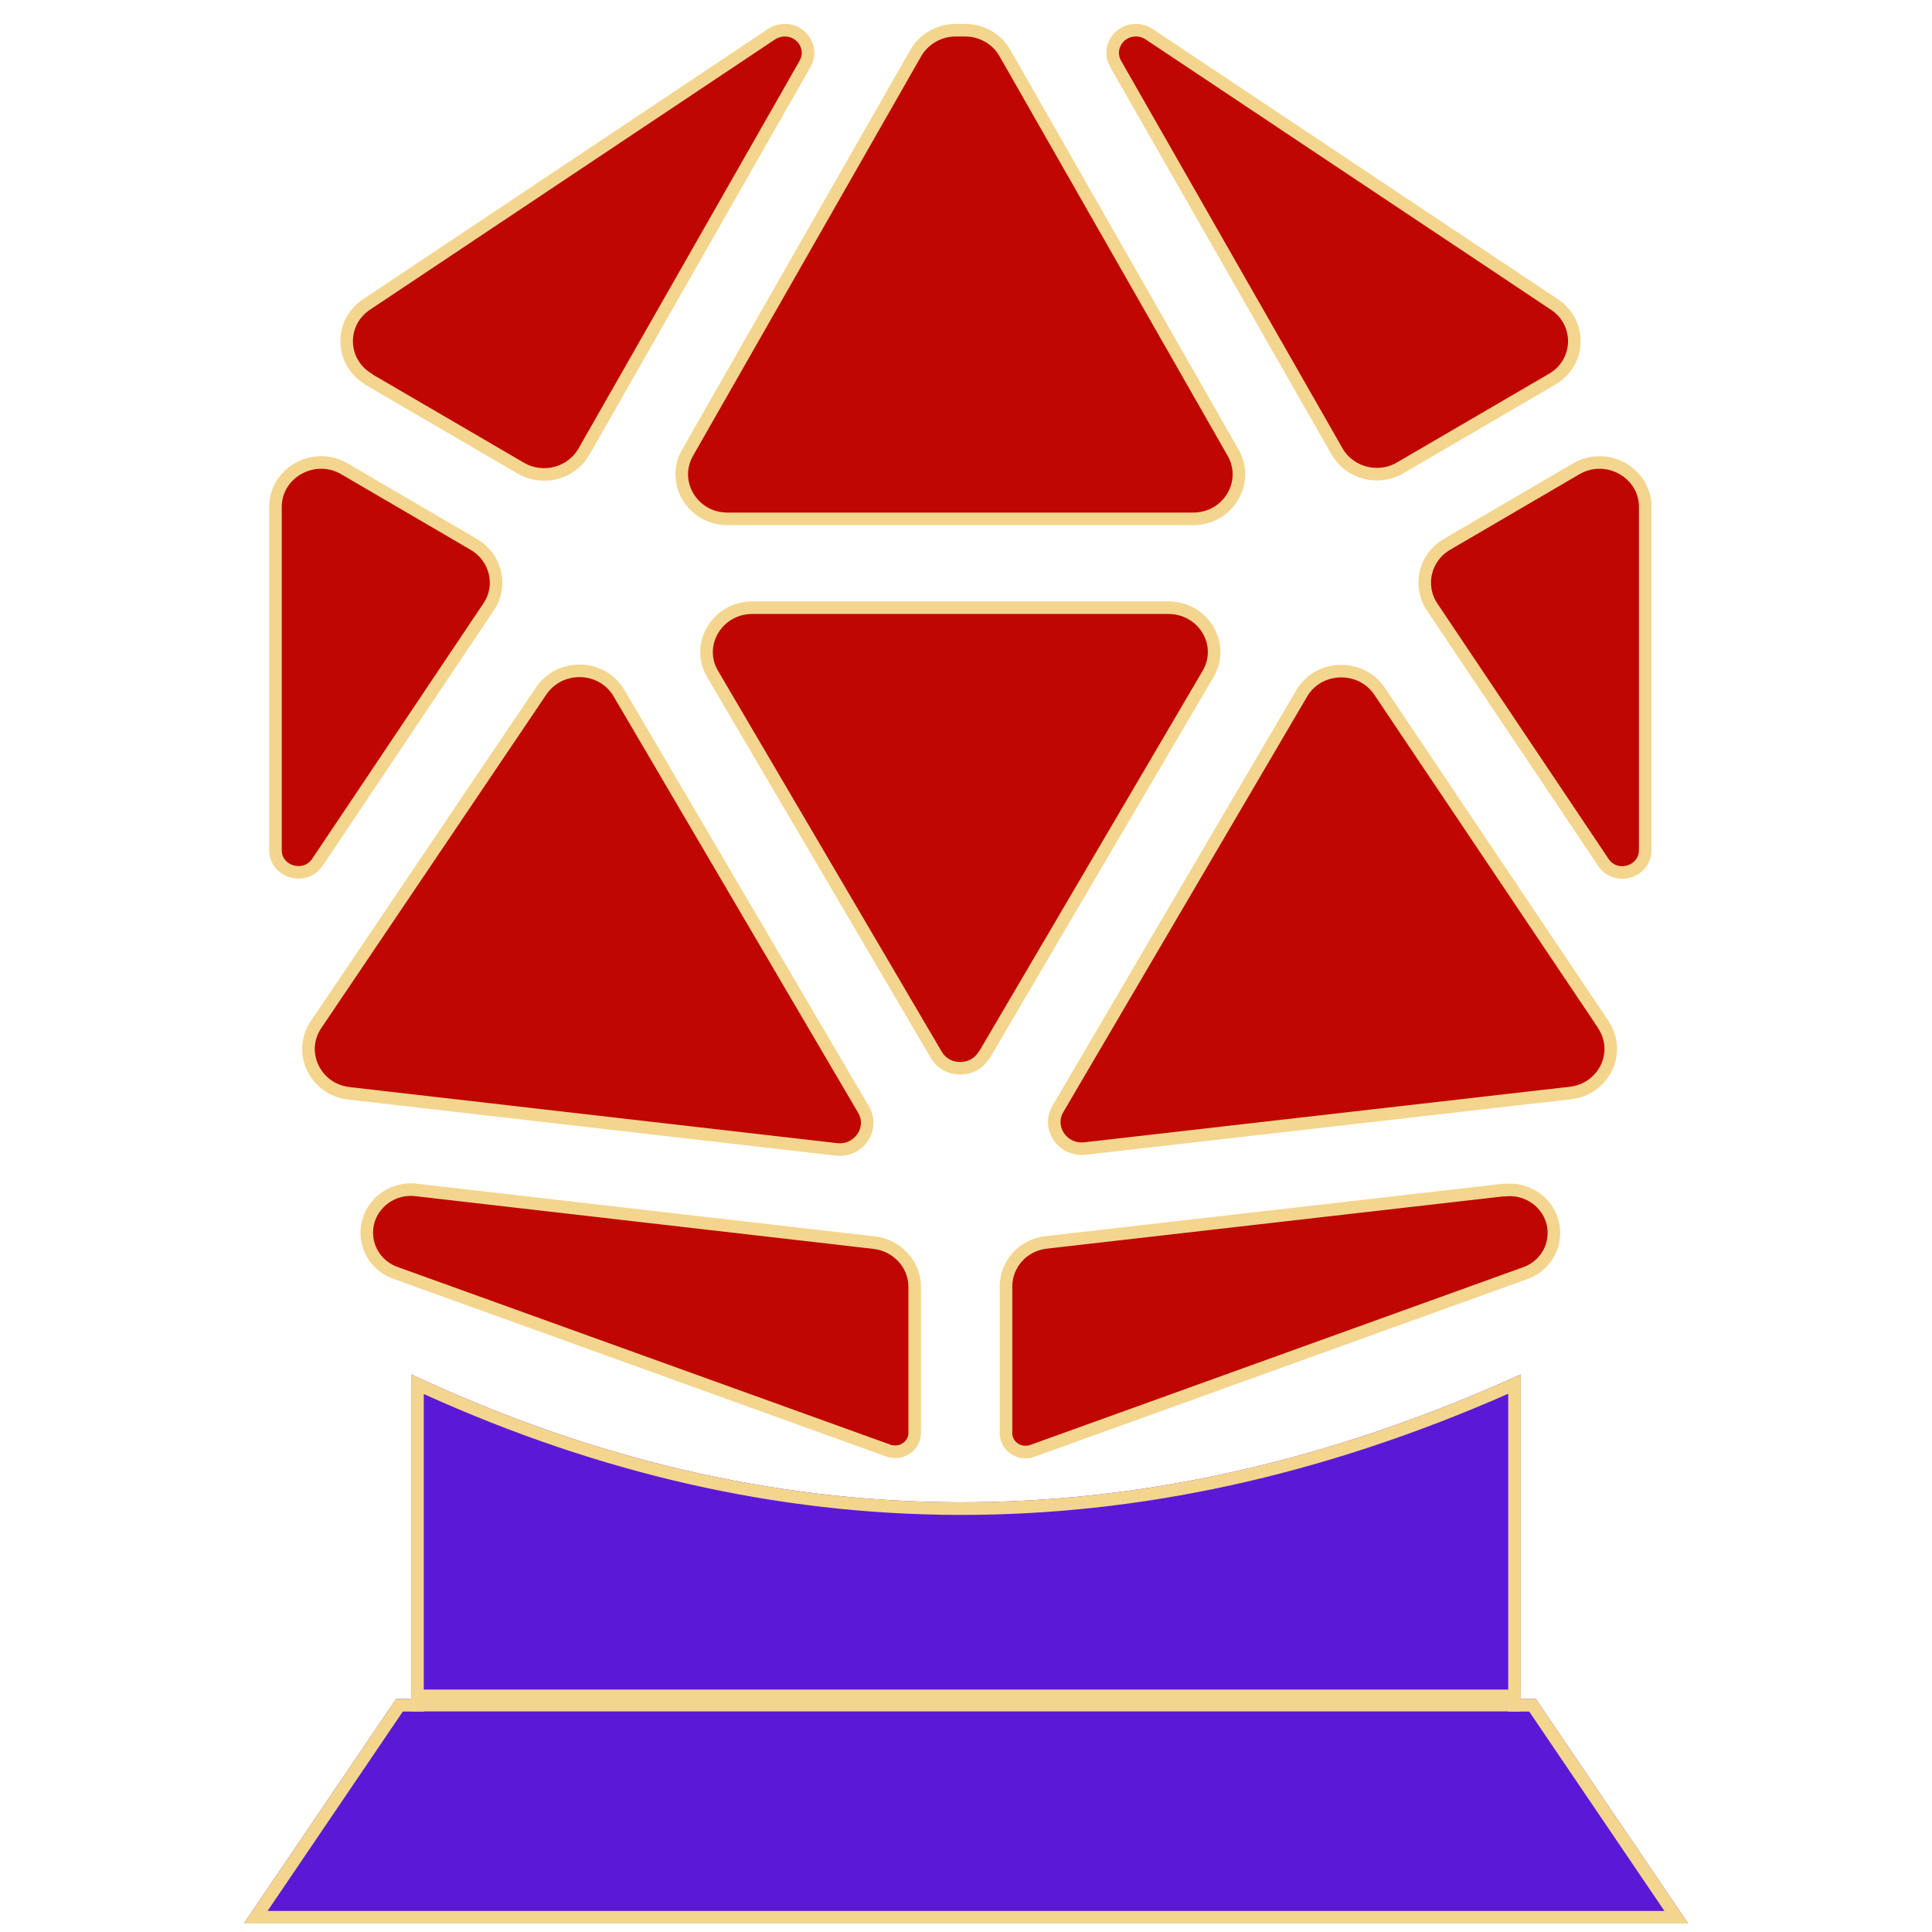
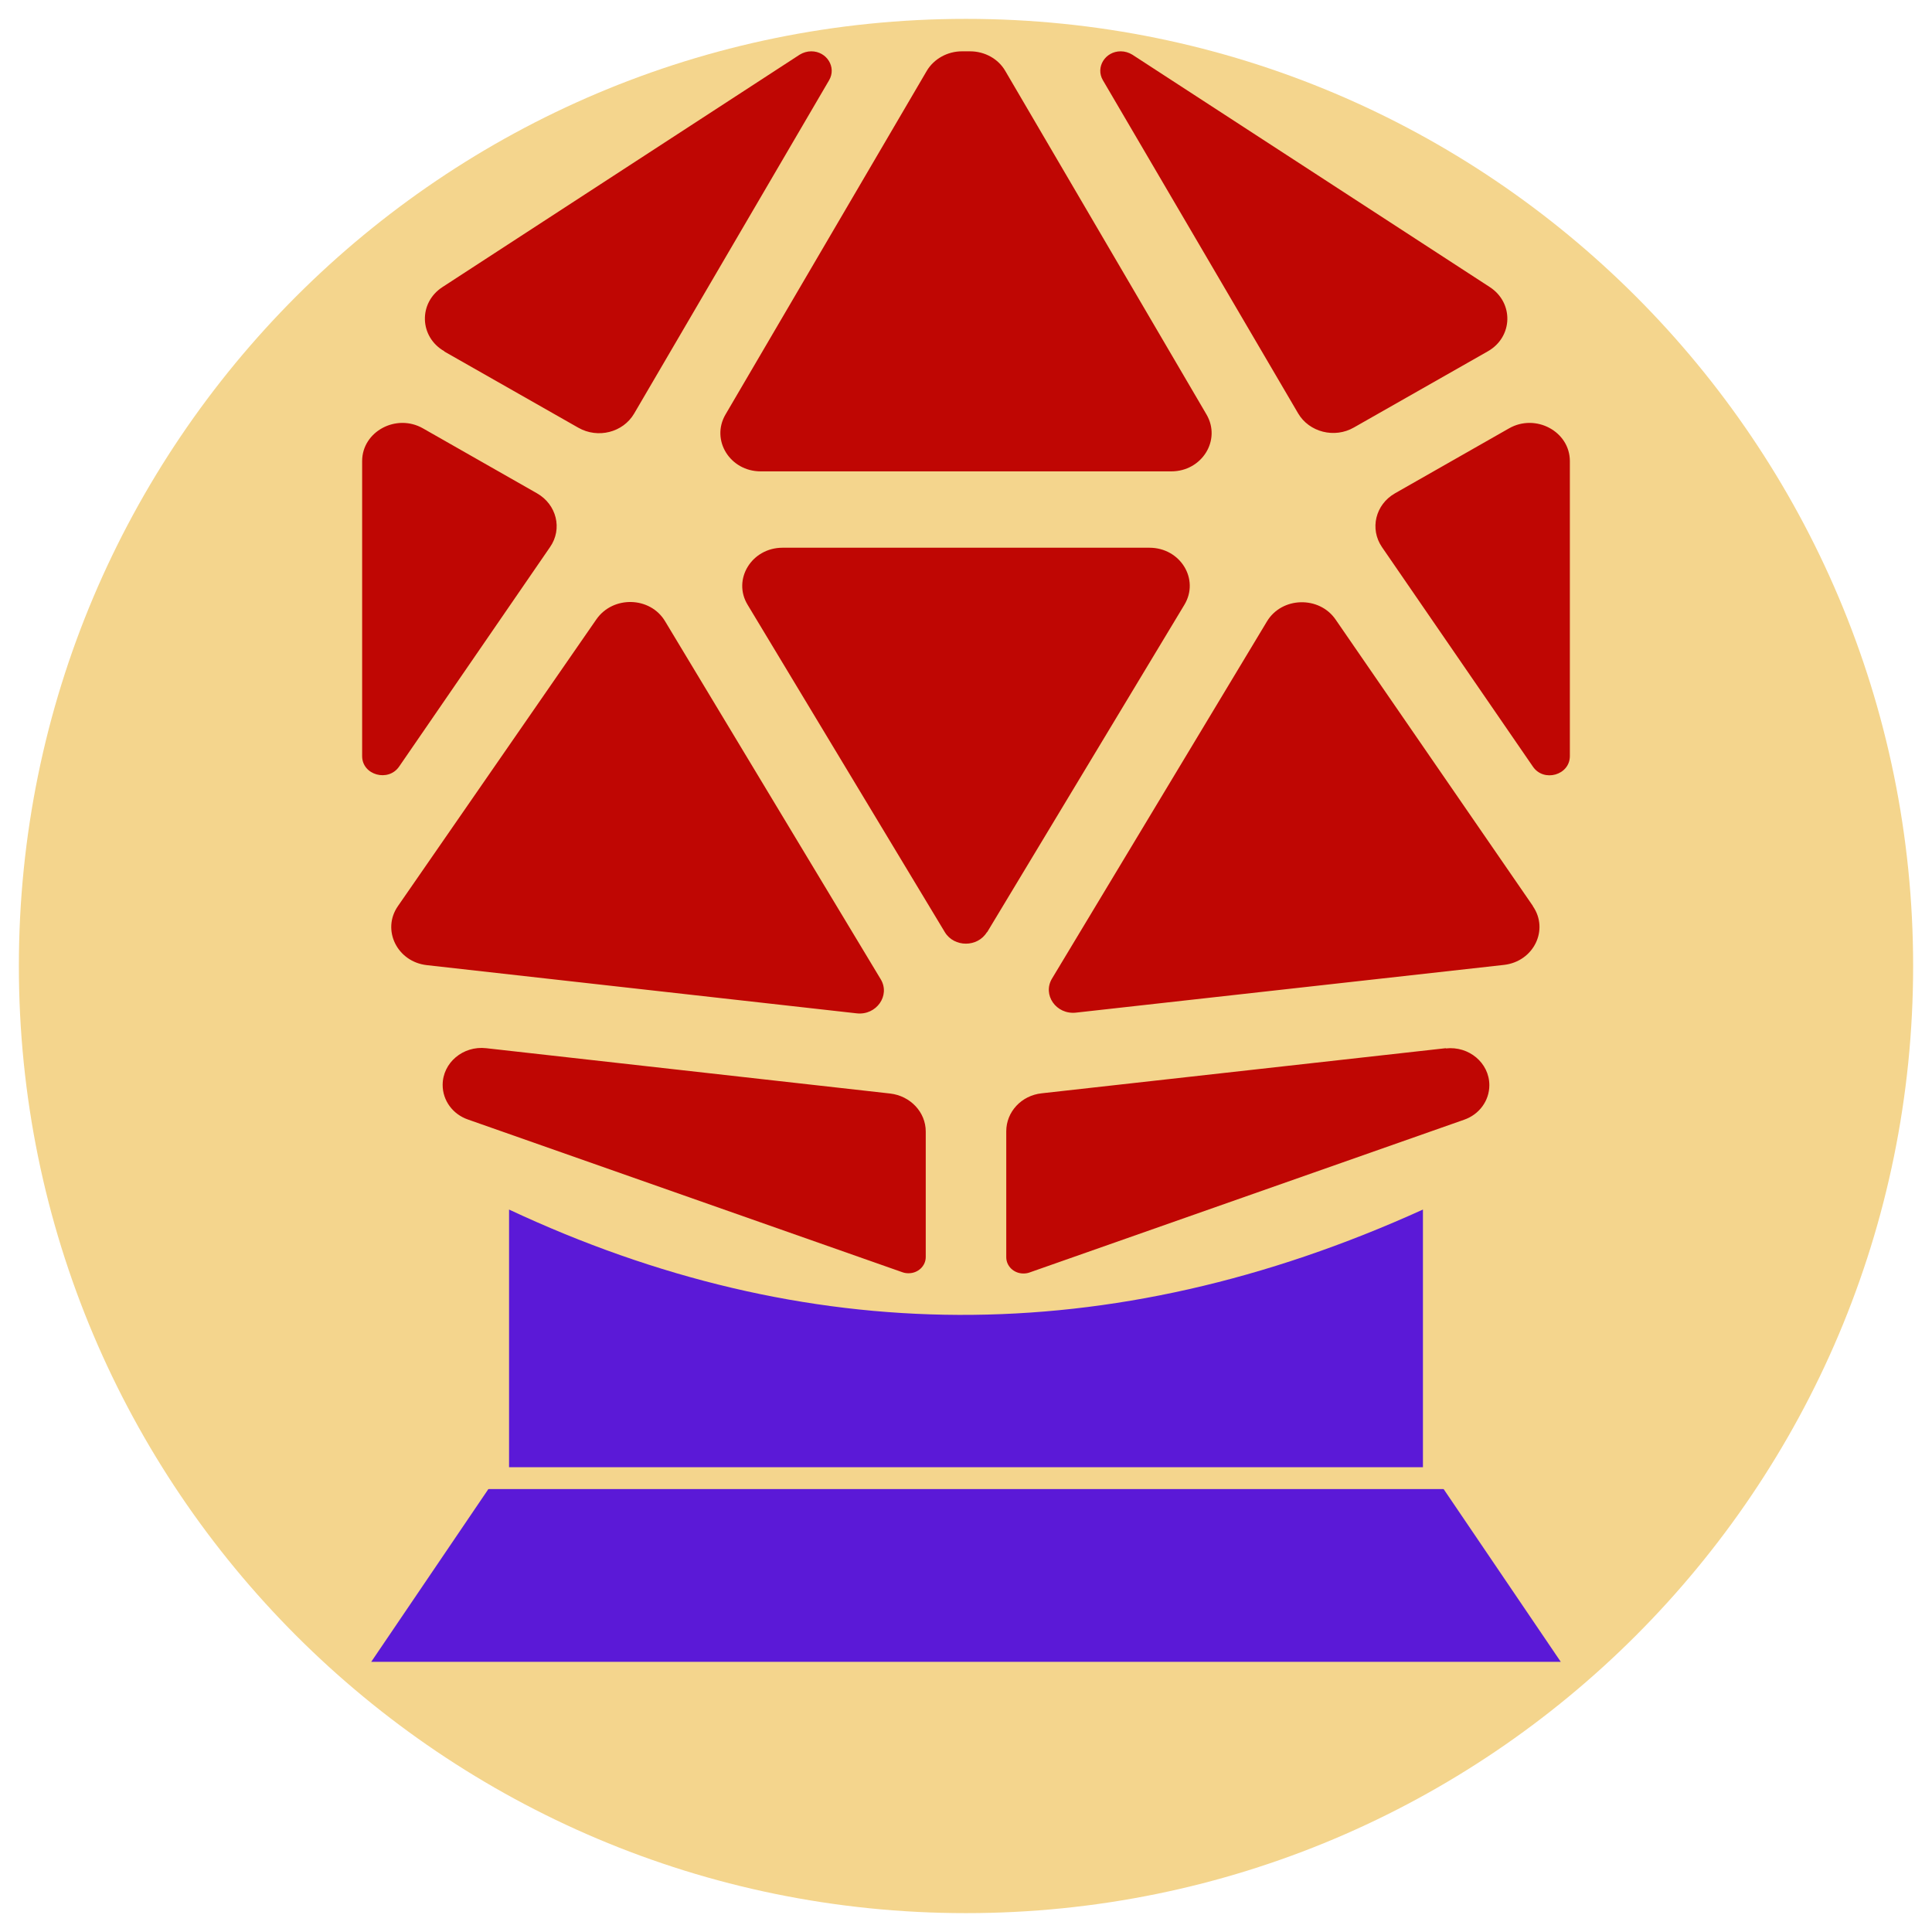
- <svg xmlns="http://www.w3.org/2000/svg" width="100%" height="100%" viewBox="0 0 1280 1280" version="1.1" xml:space="preserve" style="fill-rule:evenodd;clip-rule:evenodd;stroke-linejoin:round;stroke-miterlimit:2;">
-   <path d="M1007.57,1125.62l9.995,-0l100.876,148.756l-956.876,0l100.876,-148.756l9.995,-0l0,-215.054c237.363,111.139 482.154,114.814 735.134,0l-0,215.054Z" style="fill:#5b19d7;" />
-   <path d="M1007.57,1125.62l9.995,-0l100.876,148.756l-956.876,0l100.876,-148.756l9.995,-0l0,-215.054c237.363,111.139 482.154,114.814 735.134,0l-0,215.054Zm-8.333,-0l-0,8.333l13.91,0c-0,0 89.574,132.09 89.574,132.09c-113.907,-0 -811.529,-0 -925.436,-0c0,-0 74.894,-110.441 89.574,-132.09c0,0 13.91,0 13.91,0l0,-210.375c232.217,105.15 471.473,108.488 718.468,-0.161c-0,0 -0,202.203 -0,202.203Z" style="fill:#f4d58d;" />
-   <path d="M244.323,251.407l100.582,58.68c14.747,8.645 33.653,3.679 41.972,-10.853l146.523,-256.976c5.672,-9.933 -1.702,-22.258 -13.423,-22.258c-3.025,0 -6.05,0.92 -8.697,2.575l-268.469,179.166c-18.15,12.141 -17.394,38.445 1.512,49.482l0,0.184Zm-61.823,84.432l0,227.361c0,14.716 19.663,20.234 27.792,8.093l113.438,-169.232c9.453,-13.98 4.915,-32.743 -9.832,-41.388l-85.645,-50.034c-20.04,-11.773 -45.753,2.391 -45.753,25.2Zm556.6,-293.581l146.712,256.792c8.319,14.532 27.415,19.498 41.972,10.853l100.582,-58.68c18.906,-11.037 19.662,-37.341 1.512,-49.482l-268.658,-179.166c-2.647,-1.655 -5.672,-2.575 -8.697,-2.575c-11.721,-0 -19.095,12.325 -13.423,22.258Zm350.9,293.581c0,-22.809 -25.713,-36.973 -45.753,-25.2l-85.645,50.034c-14.747,8.645 -19.096,27.408 -9.832,41.388l113.438,169.232c8.13,12.325 27.792,6.623 27.792,-8.093l0,-227.361Zm-93.208,452.514l-303.634,34.766c-15.314,1.655 -26.658,14.348 -26.658,29.248l0,97.125c0,6.806 5.672,12.508 12.856,12.508c1.513,-0 3.025,-0.184 4.538,-0.736l326.511,-117.727c11.533,-4.047 19.095,-14.716 19.095,-26.672c0,-17.108 -15.314,-30.352 -32.708,-28.328l0,-0.184Zm-403.648,173.463c6.995,0 12.856,-5.518 12.856,-12.508l0,-96.757c0,-14.9 -11.533,-27.409 -26.658,-29.248l-303.634,-34.95c-17.394,-2.024 -32.708,11.221 -32.708,28.328c0,11.956 7.563,22.625 19.095,26.672l326.511,117.727c1.513,0.552 3.025,0.736 4.538,0.736Zm-362.055,-237.477l323.108,37.157c14.747,1.656 25.334,-13.796 17.961,-26.304l-162.027,-275.923c-11.154,-19.131 -39.136,-19.867 -51.614,-1.472l-149.17,221.106c-12.289,18.211 -0.567,42.86 21.742,45.436Zm831.119,-45.62l-148.225,-220.738c-12.289,-18.395 -40.46,-17.659 -51.614,1.472l-161.46,275.187c-7.373,12.508 3.025,27.96 17.961,26.304l321.596,-36.789c22.309,-2.576 34.031,-27.041 21.742,-45.252l-0,-0.184Zm-410.077,20.235l148.225,-252.378c11.533,-19.682 -3.025,-43.963 -26.279,-43.963l-275.654,-0c-23.254,-0 -37.812,24.465 -26.279,43.963l148.225,252.378c6.995,11.772 24.578,11.772 31.573,-0l0.189,-0Zm-170.156,-355.205l308.55,0c23.066,0 37.623,-24.097 26.469,-43.779l-151.25,-264.886c-5.294,-9.382 -15.503,-15.084 -26.469,-15.084l-6.05,-0c-10.966,-0 -21.175,5.886 -26.469,15.084l-151.25,264.886c-11.154,19.682 3.403,43.779 26.469,43.779Z" style="fill:#bf0603;fill-rule:nonzero;stroke:#f4d58d;stroke-width:8.33px;" />
-   <path d="M280,1126.62l720,-0" style="fill:none;stroke:#f4d58d;stroke-width:14.47px;stroke-linecap:square;stroke-linejoin:miter;stroke-miterlimit:1.5;" />
+ <svg xmlns="http://www.w3.org/2000/svg" width="100%" height="100%" viewBox="0 0 1280 1280" version="1.1" xml:space="preserve" style="fill-rule:evenodd;clip-rule:evenodd;stroke-linecap:square;stroke-miterlimit:1.5;">
+   <circle cx="640" cy="640" r="627.5" style="fill:#f4d58d;" />
+   <path d="M942.735,978.482l8.232,-0l83.083,122.518l-788.1,0l83.083,-122.518l8.232,-0l0,-177.122c195.497,91.535 397.111,94.562 605.47,-0l-0,177.122Z" style="fill:#5b19d7;" />
+   <path d="M294.436,232.912l88.683,50.439c13.003,7.432 29.673,3.163 37.007,-9.329l129.191,-220.89c5.001,-8.538 -1.501,-19.132 -11.836,-19.132c-2.667,-0 -5.334,0.791 -7.668,2.214l-236.71,154.006c-16.003,10.436 -15.336,33.047 1.333,42.534l0,0.158Zm-54.51,72.576l0,195.433c0,12.649 17.337,17.393 24.505,6.957l100.018,-145.468c8.335,-12.017 4.334,-28.145 -8.668,-35.576l-75.514,-43.008c-17.67,-10.12 -40.341,2.055 -40.341,21.662Zm490.757,-252.356l129.357,220.732c7.335,12.492 24.172,16.761 37.007,9.329l88.683,-50.439c16.67,-9.487 17.337,-32.098 1.334,-42.534l-236.877,-154.006c-2.334,-1.423 -5.001,-2.214 -7.668,-2.214c-10.335,-0 -16.837,10.594 -11.836,19.132Zm309.391,252.356c-0,-19.607 -22.671,-31.782 -40.341,-21.662l-75.514,43.008c-13.002,7.431 -16.837,23.559 -8.668,35.576l100.018,145.468c7.168,10.594 24.505,5.692 24.505,-6.957l-0,-195.433Zm-82.182,388.969l-267.716,29.884c-13.503,1.423 -23.504,12.333 -23.504,25.141l-0,83.486c-0,5.85 5,10.752 11.335,10.752c1.334,-0 2.667,-0.158 4.001,-0.633l287.886,-101.195c10.169,-3.479 16.836,-12.649 16.836,-22.927c0,-14.705 -13.502,-26.089 -28.838,-24.35l-0,-0.158Zm-355.899,149.105c6.168,-0 11.335,-4.744 11.335,-10.752l0,-83.17c0,-12.808 -10.168,-23.56 -23.504,-25.141l-267.716,-30.042c-15.336,-1.739 -28.838,9.645 -28.838,24.35c-0,10.278 6.667,19.448 16.836,22.927l287.886,101.195c1.334,0.474 2.667,0.633 4.001,0.633Zm-319.225,-204.13l284.885,31.94c13.003,1.423 22.338,-11.859 15.837,-22.611l-142.86,-237.176c-9.835,-16.445 -34.506,-17.077 -45.508,-1.265l-131.525,190.057c-10.835,15.654 -0.5,36.841 19.171,39.055Zm732.801,-39.213l-130.691,-189.741c-10.835,-15.812 -35.673,-15.18 -45.508,1.265l-142.36,236.543c-6.501,10.752 2.668,24.034 15.837,22.611l283.552,-31.623c19.67,-2.214 30.005,-23.243 19.17,-38.897l0,-0.158Zm-361.566,17.393l130.69,-216.938c10.169,-16.918 -2.667,-37.79 -23.171,-37.79l-243.044,0c-20.504,0 -33.34,21.03 -23.171,37.79l130.69,216.938c6.168,10.119 21.671,10.119 27.839,-0l0.167,-0Zm-150.028,-305.325l272.05,-0c20.337,-0 33.173,-20.714 23.338,-37.632l-133.358,-227.689c-4.668,-8.064 -13.669,-12.966 -23.338,-12.966l-5.334,0c-9.669,0 -18.67,5.06 -23.338,12.966l-133.358,227.689c-9.835,16.918 3.001,37.632 23.338,37.632Z" style="fill:#bf0603;fill-rule:nonzero;" />
+   <path d="M327.787,979.305l632.526,0" style="fill:none;stroke:#f4d58d;stroke-width:14.47px;" />
</svg>
